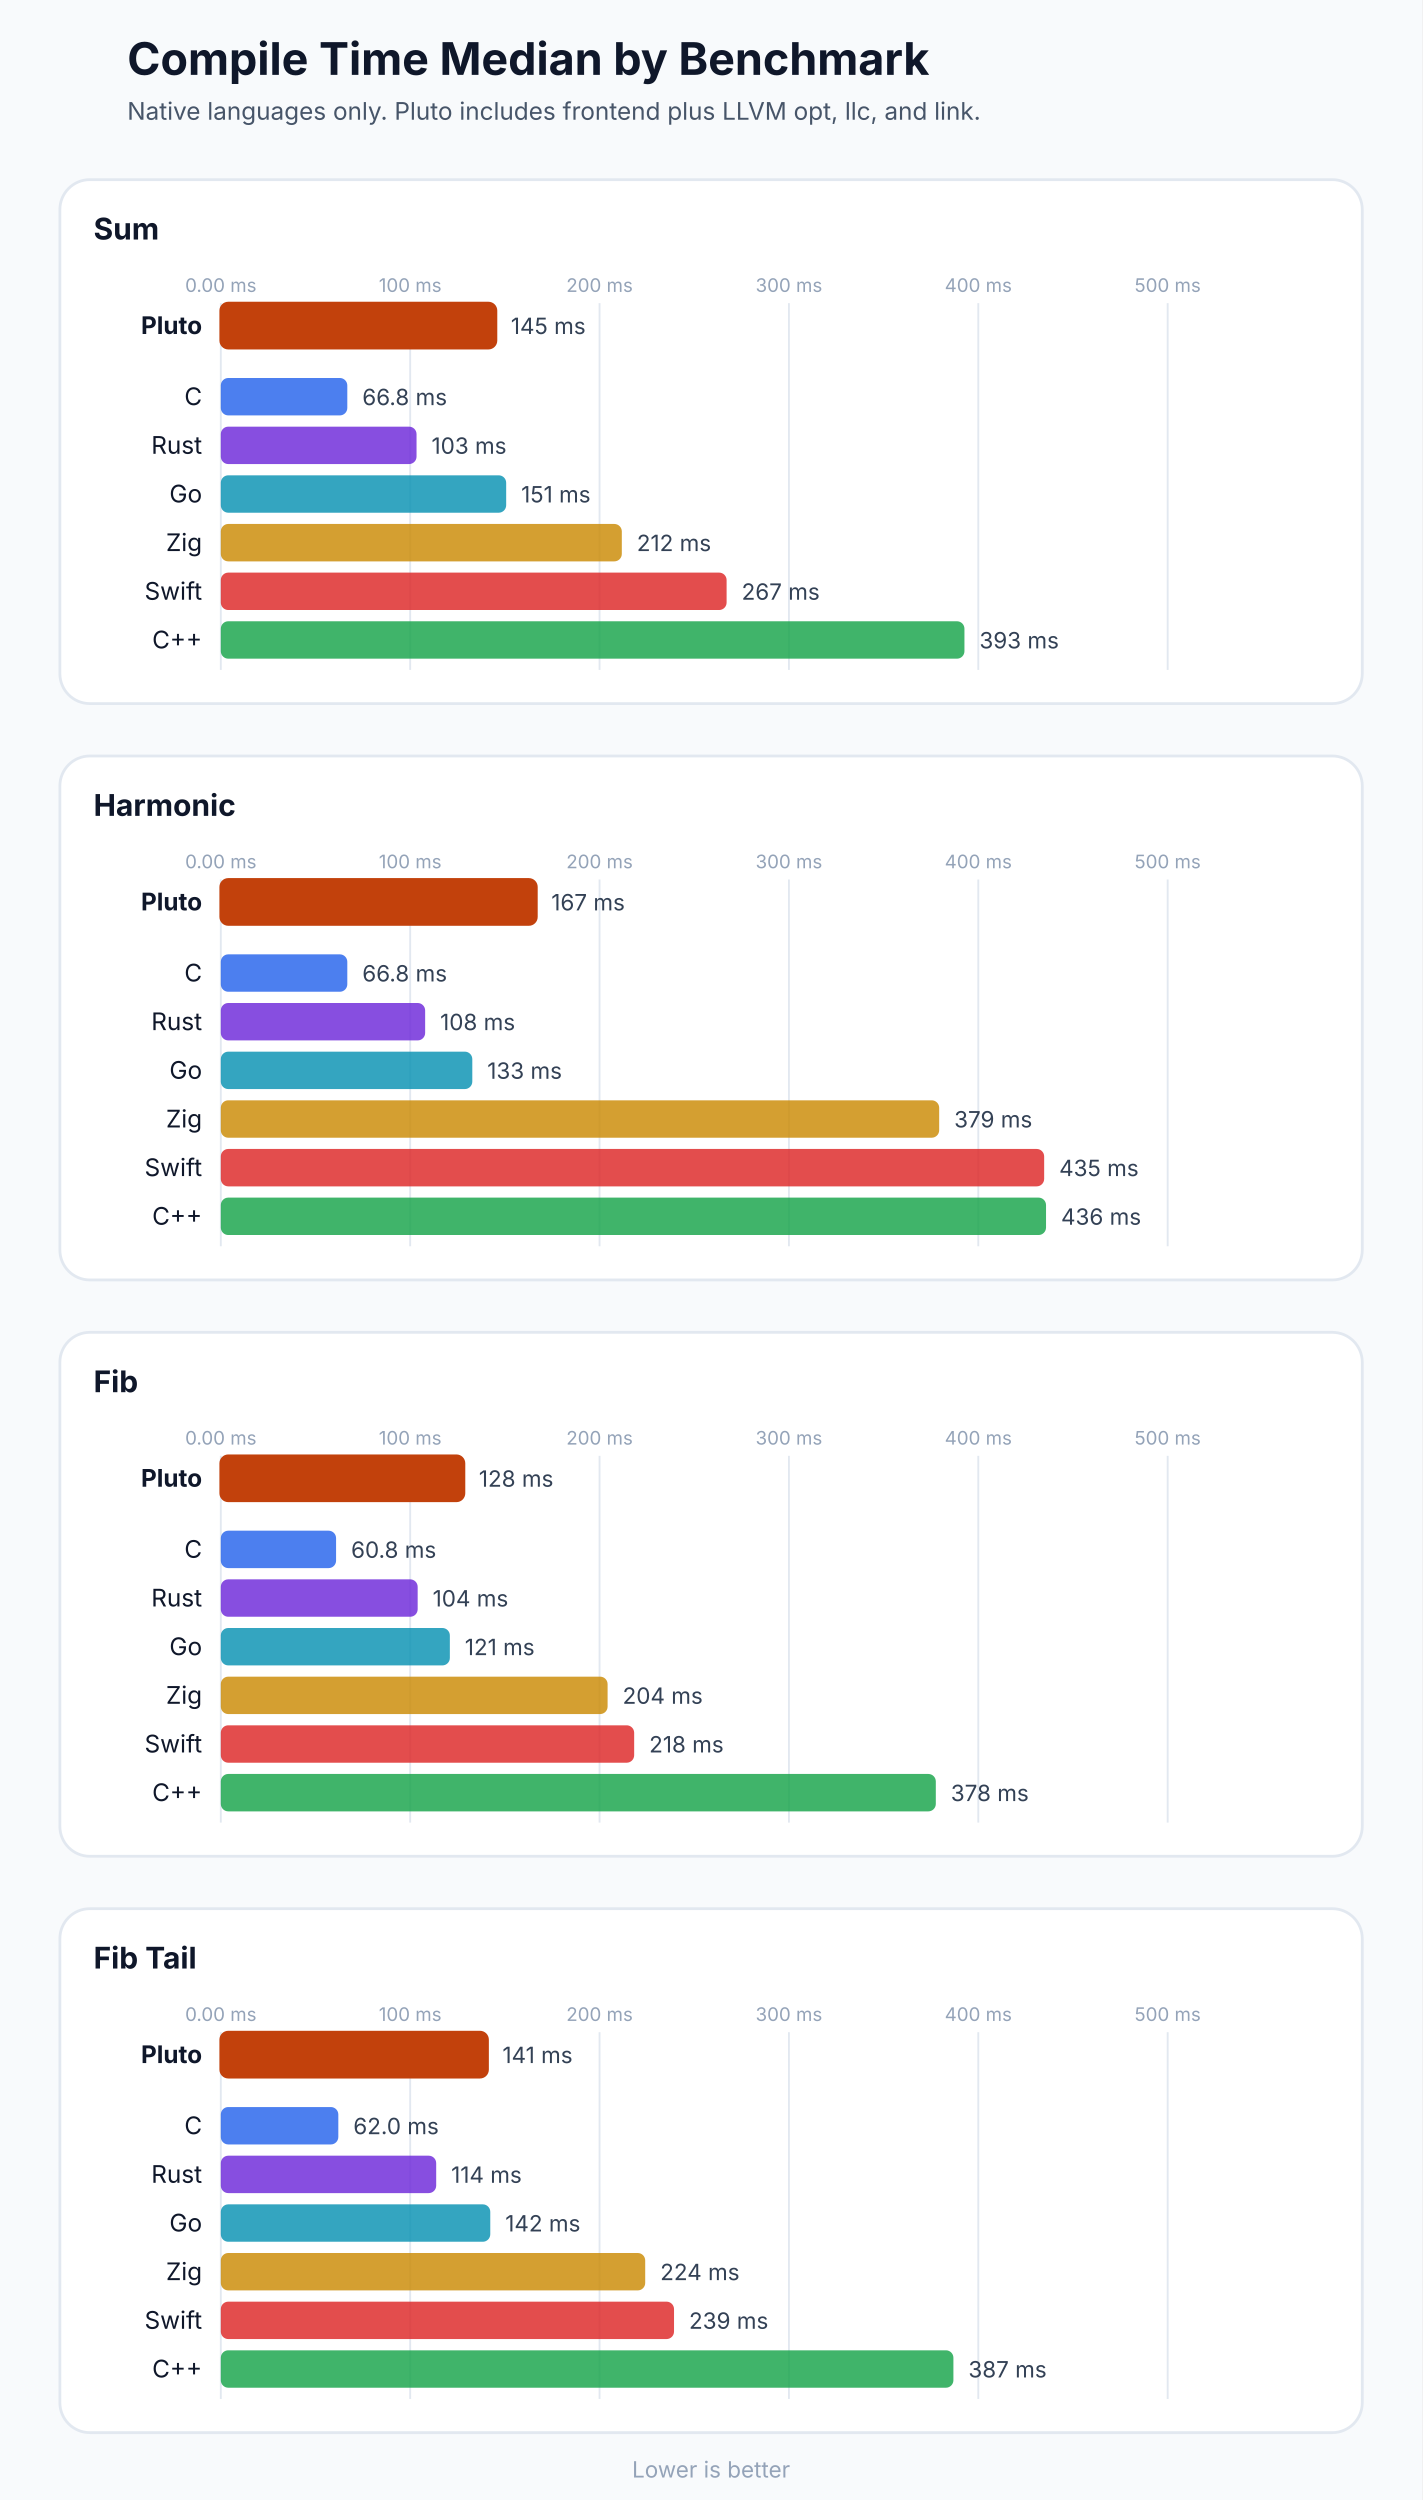
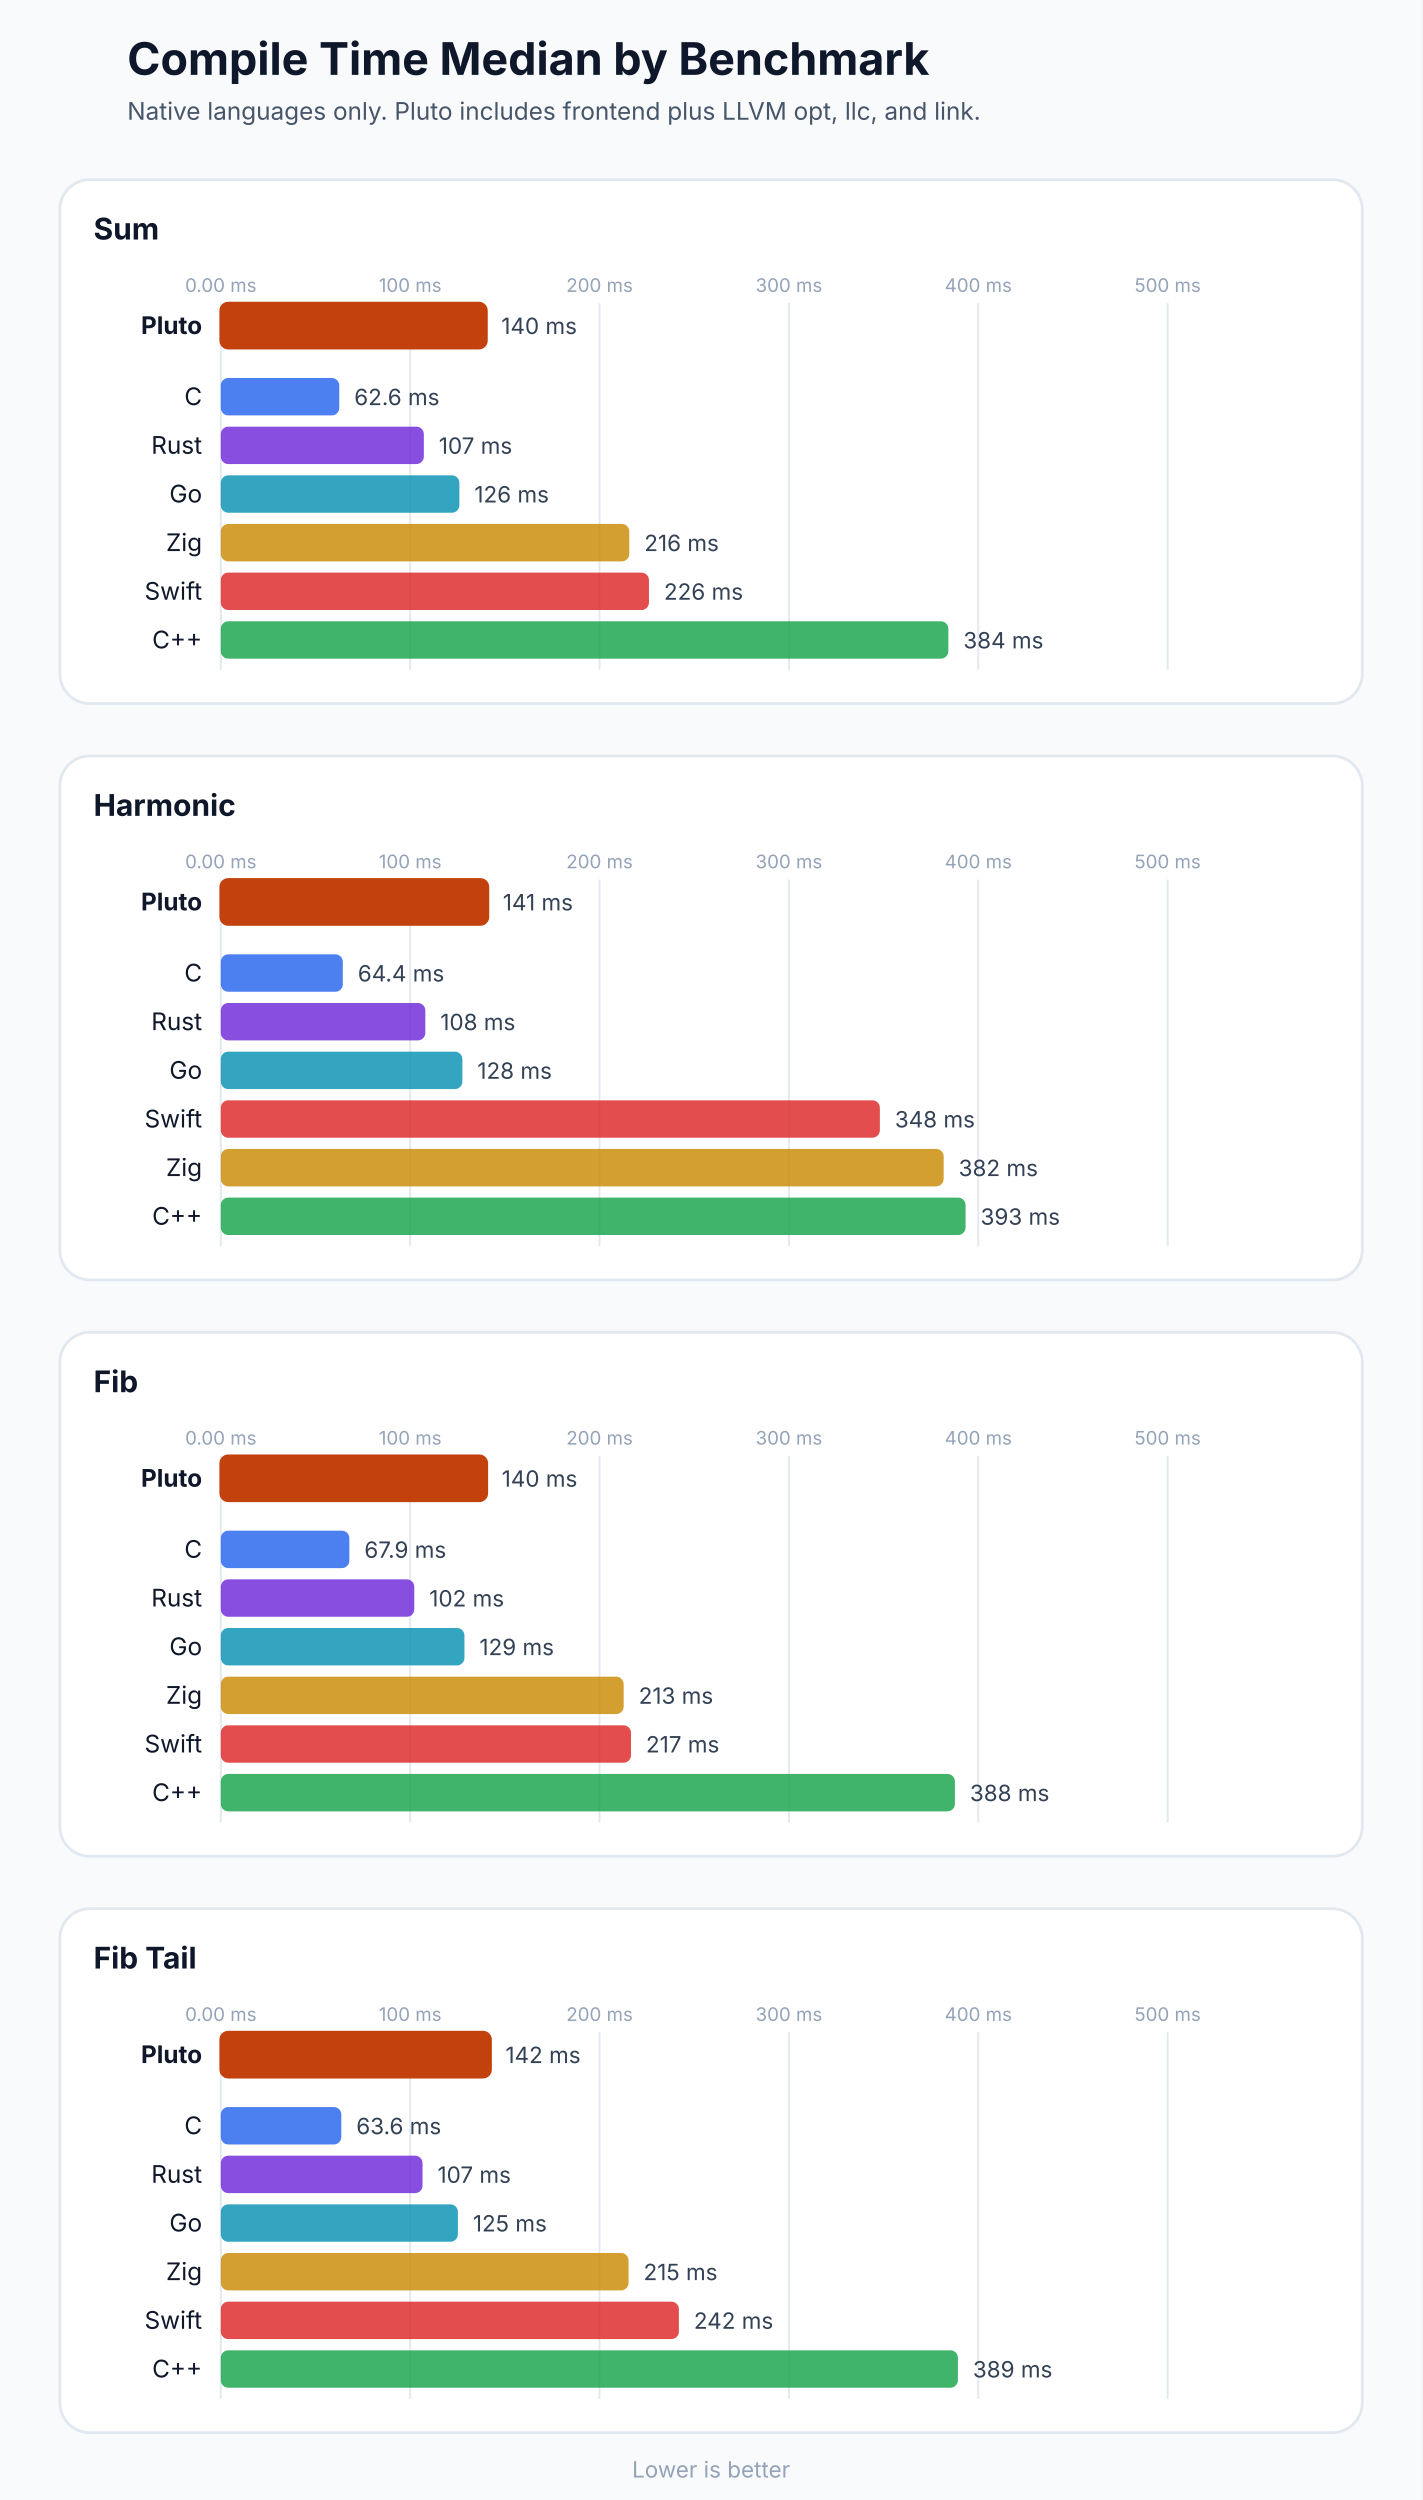
<svg xmlns="http://www.w3.org/2000/svg" width="760" height="1336" viewBox="0 0 760 1336" role="img" aria-labelledby="chart-title chart-desc">
  <rect width="760" height="1336" fill="#f8fafc" />
  <text x="68" y="40" fill="#0f172a" font-size="24" font-weight="700" font-family="ui-sans-serif, system-ui, -apple-system, BlinkMacSystemFont, sans-serif">Compile Time Median by Benchmark</text>
  <text x="68" y="64" fill="#475569" font-size="13" font-family="ui-sans-serif, system-ui, -apple-system, BlinkMacSystemFont, sans-serif">Native languages only. Pluto includes frontend plus LLVM opt, llc, and link.</text>
  <rect x="32" y="96" width="696" height="280" rx="16" fill="#ffffff" stroke="#e2e8f0" stroke-width="1.5" />
  <text x="50" y="128" fill="#0f172a" font-size="16" font-weight="700" font-family="ui-sans-serif, system-ui, -apple-system, BlinkMacSystemFont, sans-serif">Sum</text>
  <line x1="118.0" y1="162" x2="118.0" y2="358" stroke="#e2e8f0" stroke-width="1" />
  <text x="118.0" y="156" text-anchor="middle" fill="#94a3b8" font-size="10" font-family="ui-sans-serif, system-ui, -apple-system, BlinkMacSystemFont, sans-serif">0.00 ms</text>
  <line x1="219.2" y1="162" x2="219.2" y2="358" stroke="#e2e8f0" stroke-width="1" />
  <text x="219.2" y="156" text-anchor="middle" fill="#94a3b8" font-size="10" font-family="ui-sans-serif, system-ui, -apple-system, BlinkMacSystemFont, sans-serif">100 ms</text>
  <line x1="320.4" y1="162" x2="320.4" y2="358" stroke="#e2e8f0" stroke-width="1" />
  <text x="320.4" y="156" text-anchor="middle" fill="#94a3b8" font-size="10" font-family="ui-sans-serif, system-ui, -apple-system, BlinkMacSystemFont, sans-serif">200 ms</text>
  <line x1="421.6" y1="162" x2="421.6" y2="358" stroke="#e2e8f0" stroke-width="1" />
  <text x="421.6" y="156" text-anchor="middle" fill="#94a3b8" font-size="10" font-family="ui-sans-serif, system-ui, -apple-system, BlinkMacSystemFont, sans-serif">300 ms</text>
  <line x1="522.8" y1="162" x2="522.8" y2="358" stroke="#e2e8f0" stroke-width="1" />
  <text x="522.8" y="156" text-anchor="middle" fill="#94a3b8" font-size="10" font-family="ui-sans-serif, system-ui, -apple-system, BlinkMacSystemFont, sans-serif">400 ms</text>
  <line x1="624.0" y1="162" x2="624.0" y2="358" stroke="#e2e8f0" stroke-width="1" />
  <text x="624.0" y="156" text-anchor="middle" fill="#94a3b8" font-size="10" font-family="ui-sans-serif, system-ui, -apple-system, BlinkMacSystemFont, sans-serif">500 ms</text>
  <text x="108" y="178.5" text-anchor="end" fill="#0f172a" font-size="13" font-weight="700" font-family="ui-sans-serif, system-ui, -apple-system, BlinkMacSystemFont, sans-serif">Pluto</text>
-   <rect x="118" y="162" width="147.0" height="24" rx="4" fill="#c2410c" fill-opacity="1.0" stroke="#c2410c" stroke-width="1.5" />
-   <text x="273.0" y="178.5" text-anchor="start" fill="#334155" font-size="12" font-family="ui-sans-serif, system-ui, -apple-system, BlinkMacSystemFont, sans-serif">145 ms</text>
+   <rect x="118" y="162" width="141.9" height="24" rx="4" fill="#c2410c" fill-opacity="1.0" stroke="#c2410c" stroke-width="1.5" />
+   <text x="267.9" y="178.5" text-anchor="start" fill="#334155" font-size="12" font-family="ui-sans-serif, system-ui, -apple-system, BlinkMacSystemFont, sans-serif">140 ms</text>
  <text x="108" y="216.5" text-anchor="end" fill="#0f172a" font-size="13" font-weight="400" font-family="ui-sans-serif, system-ui, -apple-system, BlinkMacSystemFont, sans-serif">C</text>
-   <rect x="118" y="202" width="67.6" height="20" rx="4" fill="#2563eb" fill-opacity="0.82" />
-   <text x="193.6" y="216.5" text-anchor="start" fill="#334155" font-size="12" font-family="ui-sans-serif, system-ui, -apple-system, BlinkMacSystemFont, sans-serif">66.8 ms</text>
+   <rect x="118" y="202" width="63.3" height="20" rx="4" fill="#2563eb" fill-opacity="0.82" />
+   <text x="189.3" y="216.5" text-anchor="start" fill="#334155" font-size="12" font-family="ui-sans-serif, system-ui, -apple-system, BlinkMacSystemFont, sans-serif">62.6 ms</text>
  <text x="108" y="242.5" text-anchor="end" fill="#0f172a" font-size="13" font-weight="400" font-family="ui-sans-serif, system-ui, -apple-system, BlinkMacSystemFont, sans-serif">Rust</text>
-   <rect x="118" y="228" width="104.6" height="20" rx="4" fill="#6d28d9" fill-opacity="0.82" />
-   <text x="230.6" y="242.5" text-anchor="start" fill="#334155" font-size="12" font-family="ui-sans-serif, system-ui, -apple-system, BlinkMacSystemFont, sans-serif">103 ms</text>
+   <rect x="118" y="228" width="108.5" height="20" rx="4" fill="#6d28d9" fill-opacity="0.82" />
+   <text x="234.5" y="242.5" text-anchor="start" fill="#334155" font-size="12" font-family="ui-sans-serif, system-ui, -apple-system, BlinkMacSystemFont, sans-serif">107 ms</text>
  <text x="108" y="268.5" text-anchor="end" fill="#0f172a" font-size="13" font-weight="400" font-family="ui-sans-serif, system-ui, -apple-system, BlinkMacSystemFont, sans-serif">Go</text>
-   <rect x="118" y="254" width="152.5" height="20" rx="4" fill="#0891b2" fill-opacity="0.82" />
-   <text x="278.5" y="268.5" text-anchor="start" fill="#334155" font-size="12" font-family="ui-sans-serif, system-ui, -apple-system, BlinkMacSystemFont, sans-serif">151 ms</text>
+   <rect x="118" y="254" width="127.5" height="20" rx="4" fill="#0891b2" fill-opacity="0.82" />
+   <text x="253.5" y="268.5" text-anchor="start" fill="#334155" font-size="12" font-family="ui-sans-serif, system-ui, -apple-system, BlinkMacSystemFont, sans-serif">126 ms</text>
  <text x="108" y="294.5" text-anchor="end" fill="#0f172a" font-size="13" font-weight="400" font-family="ui-sans-serif, system-ui, -apple-system, BlinkMacSystemFont, sans-serif">Zig</text>
-   <rect x="118" y="280" width="214.3" height="20" rx="4" fill="#ca8a04" fill-opacity="0.82" />
-   <text x="340.3" y="294.5" text-anchor="start" fill="#334155" font-size="12" font-family="ui-sans-serif, system-ui, -apple-system, BlinkMacSystemFont, sans-serif">212 ms</text>
+   <rect x="118" y="280" width="218.3" height="20" rx="4" fill="#ca8a04" fill-opacity="0.82" />
+   <text x="344.3" y="294.5" text-anchor="start" fill="#334155" font-size="12" font-family="ui-sans-serif, system-ui, -apple-system, BlinkMacSystemFont, sans-serif">216 ms</text>
  <text x="108" y="320.5" text-anchor="end" fill="#0f172a" font-size="13" font-weight="400" font-family="ui-sans-serif, system-ui, -apple-system, BlinkMacSystemFont, sans-serif">Swift</text>
-   <rect x="118" y="306" width="270.3" height="20" rx="4" fill="#dc2626" fill-opacity="0.82" />
-   <text x="396.3" y="320.5" text-anchor="start" fill="#334155" font-size="12" font-family="ui-sans-serif, system-ui, -apple-system, BlinkMacSystemFont, sans-serif">267 ms</text>
+   <rect x="118" y="306" width="228.8" height="20" rx="4" fill="#dc2626" fill-opacity="0.82" />
+   <text x="354.8" y="320.5" text-anchor="start" fill="#334155" font-size="12" font-family="ui-sans-serif, system-ui, -apple-system, BlinkMacSystemFont, sans-serif">226 ms</text>
  <text x="108" y="346.5" text-anchor="end" fill="#0f172a" font-size="13" font-weight="400" font-family="ui-sans-serif, system-ui, -apple-system, BlinkMacSystemFont, sans-serif">C++</text>
-   <rect x="118" y="332" width="397.4" height="20" rx="4" fill="#16a34a" fill-opacity="0.82" />
-   <text x="523.4" y="346.5" text-anchor="start" fill="#334155" font-size="12" font-family="ui-sans-serif, system-ui, -apple-system, BlinkMacSystemFont, sans-serif">393 ms</text>
+   <rect x="118" y="332" width="388.8" height="20" rx="4" fill="#16a34a" fill-opacity="0.82" />
+   <text x="514.8" y="346.5" text-anchor="start" fill="#334155" font-size="12" font-family="ui-sans-serif, system-ui, -apple-system, BlinkMacSystemFont, sans-serif">384 ms</text>
  <rect x="32" y="404" width="696" height="280" rx="16" fill="#ffffff" stroke="#e2e8f0" stroke-width="1.5" />
  <text x="50" y="436" fill="#0f172a" font-size="16" font-weight="700" font-family="ui-sans-serif, system-ui, -apple-system, BlinkMacSystemFont, sans-serif">Harmonic</text>
  <line x1="118.0" y1="470" x2="118.0" y2="666" stroke="#e2e8f0" stroke-width="1" />
  <text x="118.0" y="464" text-anchor="middle" fill="#94a3b8" font-size="10" font-family="ui-sans-serif, system-ui, -apple-system, BlinkMacSystemFont, sans-serif">0.00 ms</text>
  <line x1="219.2" y1="470" x2="219.2" y2="666" stroke="#e2e8f0" stroke-width="1" />
  <text x="219.2" y="464" text-anchor="middle" fill="#94a3b8" font-size="10" font-family="ui-sans-serif, system-ui, -apple-system, BlinkMacSystemFont, sans-serif">100 ms</text>
  <line x1="320.4" y1="470" x2="320.4" y2="666" stroke="#e2e8f0" stroke-width="1" />
  <text x="320.4" y="464" text-anchor="middle" fill="#94a3b8" font-size="10" font-family="ui-sans-serif, system-ui, -apple-system, BlinkMacSystemFont, sans-serif">200 ms</text>
  <line x1="421.6" y1="470" x2="421.6" y2="666" stroke="#e2e8f0" stroke-width="1" />
  <text x="421.6" y="464" text-anchor="middle" fill="#94a3b8" font-size="10" font-family="ui-sans-serif, system-ui, -apple-system, BlinkMacSystemFont, sans-serif">300 ms</text>
  <line x1="522.8" y1="470" x2="522.8" y2="666" stroke="#e2e8f0" stroke-width="1" />
  <text x="522.8" y="464" text-anchor="middle" fill="#94a3b8" font-size="10" font-family="ui-sans-serif, system-ui, -apple-system, BlinkMacSystemFont, sans-serif">400 ms</text>
  <line x1="624.0" y1="470" x2="624.0" y2="666" stroke="#e2e8f0" stroke-width="1" />
  <text x="624.0" y="464" text-anchor="middle" fill="#94a3b8" font-size="10" font-family="ui-sans-serif, system-ui, -apple-system, BlinkMacSystemFont, sans-serif">500 ms</text>
  <text x="108" y="486.5" text-anchor="end" fill="#0f172a" font-size="13" font-weight="700" font-family="ui-sans-serif, system-ui, -apple-system, BlinkMacSystemFont, sans-serif">Pluto</text>
-   <rect x="118" y="470" width="168.6" height="24" rx="4" fill="#c2410c" fill-opacity="1.0" stroke="#c2410c" stroke-width="1.5" />
-   <text x="294.6" y="486.5" text-anchor="start" fill="#334155" font-size="12" font-family="ui-sans-serif, system-ui, -apple-system, BlinkMacSystemFont, sans-serif">167 ms</text>
+   <rect x="118" y="470" width="142.7" height="24" rx="4" fill="#c2410c" fill-opacity="1.0" stroke="#c2410c" stroke-width="1.5" />
+   <text x="268.7" y="486.5" text-anchor="start" fill="#334155" font-size="12" font-family="ui-sans-serif, system-ui, -apple-system, BlinkMacSystemFont, sans-serif">141 ms</text>
  <text x="108" y="524.5" text-anchor="end" fill="#0f172a" font-size="13" font-weight="400" font-family="ui-sans-serif, system-ui, -apple-system, BlinkMacSystemFont, sans-serif">C</text>
-   <rect x="118" y="510" width="67.6" height="20" rx="4" fill="#2563eb" fill-opacity="0.82" />
-   <text x="193.6" y="524.5" text-anchor="start" fill="#334155" font-size="12" font-family="ui-sans-serif, system-ui, -apple-system, BlinkMacSystemFont, sans-serif">66.8 ms</text>
+   <rect x="118" y="510" width="65.2" height="20" rx="4" fill="#2563eb" fill-opacity="0.82" />
+   <text x="191.2" y="524.5" text-anchor="start" fill="#334155" font-size="12" font-family="ui-sans-serif, system-ui, -apple-system, BlinkMacSystemFont, sans-serif">64.4 ms</text>
  <text x="108" y="550.5" text-anchor="end" fill="#0f172a" font-size="13" font-weight="400" font-family="ui-sans-serif, system-ui, -apple-system, BlinkMacSystemFont, sans-serif">Rust</text>
-   <rect x="118" y="536" width="109.2" height="20" rx="4" fill="#6d28d9" fill-opacity="0.82" />
-   <text x="235.2" y="550.5" text-anchor="start" fill="#334155" font-size="12" font-family="ui-sans-serif, system-ui, -apple-system, BlinkMacSystemFont, sans-serif">108 ms</text>
+   <rect x="118" y="536" width="109.3" height="20" rx="4" fill="#6d28d9" fill-opacity="0.82" />
+   <text x="235.3" y="550.5" text-anchor="start" fill="#334155" font-size="12" font-family="ui-sans-serif, system-ui, -apple-system, BlinkMacSystemFont, sans-serif">108 ms</text>
  <text x="108" y="576.5" text-anchor="end" fill="#0f172a" font-size="13" font-weight="400" font-family="ui-sans-serif, system-ui, -apple-system, BlinkMacSystemFont, sans-serif">Go</text>
-   <rect x="118" y="562" width="134.4" height="20" rx="4" fill="#0891b2" fill-opacity="0.82" />
-   <text x="260.4" y="576.5" text-anchor="start" fill="#334155" font-size="12" font-family="ui-sans-serif, system-ui, -apple-system, BlinkMacSystemFont, sans-serif">133 ms</text>
-   <text x="108" y="602.5" text-anchor="end" fill="#0f172a" font-size="13" font-weight="400" font-family="ui-sans-serif, system-ui, -apple-system, BlinkMacSystemFont, sans-serif">Zig</text>
-   <rect x="118" y="588" width="383.9" height="20" rx="4" fill="#ca8a04" fill-opacity="0.82" />
-   <text x="509.9" y="602.5" text-anchor="start" fill="#334155" font-size="12" font-family="ui-sans-serif, system-ui, -apple-system, BlinkMacSystemFont, sans-serif">379 ms</text>
-   <text x="108" y="628.5" text-anchor="end" fill="#0f172a" font-size="13" font-weight="400" font-family="ui-sans-serif, system-ui, -apple-system, BlinkMacSystemFont, sans-serif">Swift</text>
-   <rect x="118" y="614" width="440.0" height="20" rx="4" fill="#dc2626" fill-opacity="0.82" />
-   <text x="566.0" y="628.5" text-anchor="start" fill="#334155" font-size="12" font-family="ui-sans-serif, system-ui, -apple-system, BlinkMacSystemFont, sans-serif">435 ms</text>
+   <rect x="118" y="562" width="129.1" height="20" rx="4" fill="#0891b2" fill-opacity="0.82" />
+   <text x="255.1" y="576.5" text-anchor="start" fill="#334155" font-size="12" font-family="ui-sans-serif, system-ui, -apple-system, BlinkMacSystemFont, sans-serif">128 ms</text>
+   <text x="108" y="602.5" text-anchor="end" fill="#0f172a" font-size="13" font-weight="400" font-family="ui-sans-serif, system-ui, -apple-system, BlinkMacSystemFont, sans-serif">Swift</text>
+   <rect x="118" y="588" width="352.2" height="20" rx="4" fill="#dc2626" fill-opacity="0.82" />
+   <text x="478.2" y="602.5" text-anchor="start" fill="#334155" font-size="12" font-family="ui-sans-serif, system-ui, -apple-system, BlinkMacSystemFont, sans-serif">348 ms</text>
+   <text x="108" y="628.5" text-anchor="end" fill="#0f172a" font-size="13" font-weight="400" font-family="ui-sans-serif, system-ui, -apple-system, BlinkMacSystemFont, sans-serif">Zig</text>
+   <rect x="118" y="614" width="386.3" height="20" rx="4" fill="#ca8a04" fill-opacity="0.82" />
+   <text x="512.3" y="628.5" text-anchor="start" fill="#334155" font-size="12" font-family="ui-sans-serif, system-ui, -apple-system, BlinkMacSystemFont, sans-serif">382 ms</text>
  <text x="108" y="654.5" text-anchor="end" fill="#0f172a" font-size="13" font-weight="400" font-family="ui-sans-serif, system-ui, -apple-system, BlinkMacSystemFont, sans-serif">C++</text>
-   <rect x="118" y="640" width="441.0" height="20" rx="4" fill="#16a34a" fill-opacity="0.82" />
-   <text x="567.0" y="654.5" text-anchor="start" fill="#334155" font-size="12" font-family="ui-sans-serif, system-ui, -apple-system, BlinkMacSystemFont, sans-serif">436 ms</text>
+   <rect x="118" y="640" width="398.0" height="20" rx="4" fill="#16a34a" fill-opacity="0.82" />
+   <text x="524.0" y="654.5" text-anchor="start" fill="#334155" font-size="12" font-family="ui-sans-serif, system-ui, -apple-system, BlinkMacSystemFont, sans-serif">393 ms</text>
  <rect x="32" y="712" width="696" height="280" rx="16" fill="#ffffff" stroke="#e2e8f0" stroke-width="1.5" />
  <text x="50" y="744" fill="#0f172a" font-size="16" font-weight="700" font-family="ui-sans-serif, system-ui, -apple-system, BlinkMacSystemFont, sans-serif">Fib</text>
  <line x1="118.0" y1="778" x2="118.0" y2="974" stroke="#e2e8f0" stroke-width="1" />
  <text x="118.0" y="772" text-anchor="middle" fill="#94a3b8" font-size="10" font-family="ui-sans-serif, system-ui, -apple-system, BlinkMacSystemFont, sans-serif">0.00 ms</text>
  <line x1="219.2" y1="778" x2="219.2" y2="974" stroke="#e2e8f0" stroke-width="1" />
  <text x="219.2" y="772" text-anchor="middle" fill="#94a3b8" font-size="10" font-family="ui-sans-serif, system-ui, -apple-system, BlinkMacSystemFont, sans-serif">100 ms</text>
  <line x1="320.4" y1="778" x2="320.4" y2="974" stroke="#e2e8f0" stroke-width="1" />
  <text x="320.4" y="772" text-anchor="middle" fill="#94a3b8" font-size="10" font-family="ui-sans-serif, system-ui, -apple-system, BlinkMacSystemFont, sans-serif">200 ms</text>
  <line x1="421.6" y1="778" x2="421.6" y2="974" stroke="#e2e8f0" stroke-width="1" />
  <text x="421.6" y="772" text-anchor="middle" fill="#94a3b8" font-size="10" font-family="ui-sans-serif, system-ui, -apple-system, BlinkMacSystemFont, sans-serif">300 ms</text>
  <line x1="522.8" y1="778" x2="522.8" y2="974" stroke="#e2e8f0" stroke-width="1" />
  <text x="522.8" y="772" text-anchor="middle" fill="#94a3b8" font-size="10" font-family="ui-sans-serif, system-ui, -apple-system, BlinkMacSystemFont, sans-serif">400 ms</text>
  <line x1="624.0" y1="778" x2="624.0" y2="974" stroke="#e2e8f0" stroke-width="1" />
  <text x="624.0" y="772" text-anchor="middle" fill="#94a3b8" font-size="10" font-family="ui-sans-serif, system-ui, -apple-system, BlinkMacSystemFont, sans-serif">500 ms</text>
  <text x="108" y="794.5" text-anchor="end" fill="#0f172a" font-size="13" font-weight="700" font-family="ui-sans-serif, system-ui, -apple-system, BlinkMacSystemFont, sans-serif">Pluto</text>
-   <rect x="118" y="778" width="129.9" height="24" rx="4" fill="#c2410c" fill-opacity="1.0" stroke="#c2410c" stroke-width="1.5" />
-   <text x="255.9" y="794.5" text-anchor="start" fill="#334155" font-size="12" font-family="ui-sans-serif, system-ui, -apple-system, BlinkMacSystemFont, sans-serif">128 ms</text>
+   <rect x="118" y="778" width="142.1" height="24" rx="4" fill="#c2410c" fill-opacity="1.0" stroke="#c2410c" stroke-width="1.5" />
+   <text x="268.1" y="794.5" text-anchor="start" fill="#334155" font-size="12" font-family="ui-sans-serif, system-ui, -apple-system, BlinkMacSystemFont, sans-serif">140 ms</text>
  <text x="108" y="832.5" text-anchor="end" fill="#0f172a" font-size="13" font-weight="400" font-family="ui-sans-serif, system-ui, -apple-system, BlinkMacSystemFont, sans-serif">C</text>
-   <rect x="118" y="818" width="61.6" height="20" rx="4" fill="#2563eb" fill-opacity="0.82" />
-   <text x="187.6" y="832.5" text-anchor="start" fill="#334155" font-size="12" font-family="ui-sans-serif, system-ui, -apple-system, BlinkMacSystemFont, sans-serif">60.8 ms</text>
+   <rect x="118" y="818" width="68.7" height="20" rx="4" fill="#2563eb" fill-opacity="0.82" />
+   <text x="194.7" y="832.5" text-anchor="start" fill="#334155" font-size="12" font-family="ui-sans-serif, system-ui, -apple-system, BlinkMacSystemFont, sans-serif">67.9 ms</text>
  <text x="108" y="858.5" text-anchor="end" fill="#0f172a" font-size="13" font-weight="400" font-family="ui-sans-serif, system-ui, -apple-system, BlinkMacSystemFont, sans-serif">Rust</text>
-   <rect x="118" y="844" width="105.2" height="20" rx="4" fill="#6d28d9" fill-opacity="0.82" />
-   <text x="231.2" y="858.5" text-anchor="start" fill="#334155" font-size="12" font-family="ui-sans-serif, system-ui, -apple-system, BlinkMacSystemFont, sans-serif">104 ms</text>
+   <rect x="118" y="844" width="103.4" height="20" rx="4" fill="#6d28d9" fill-opacity="0.82" />
+   <text x="229.4" y="858.5" text-anchor="start" fill="#334155" font-size="12" font-family="ui-sans-serif, system-ui, -apple-system, BlinkMacSystemFont, sans-serif">102 ms</text>
  <text x="108" y="884.5" text-anchor="end" fill="#0f172a" font-size="13" font-weight="400" font-family="ui-sans-serif, system-ui, -apple-system, BlinkMacSystemFont, sans-serif">Go</text>
-   <rect x="118" y="870" width="122.4" height="20" rx="4" fill="#0891b2" fill-opacity="0.82" />
-   <text x="248.4" y="884.5" text-anchor="start" fill="#334155" font-size="12" font-family="ui-sans-serif, system-ui, -apple-system, BlinkMacSystemFont, sans-serif">121 ms</text>
+   <rect x="118" y="870" width="130.2" height="20" rx="4" fill="#0891b2" fill-opacity="0.82" />
+   <text x="256.2" y="884.5" text-anchor="start" fill="#334155" font-size="12" font-family="ui-sans-serif, system-ui, -apple-system, BlinkMacSystemFont, sans-serif">129 ms</text>
  <text x="108" y="910.5" text-anchor="end" fill="#0f172a" font-size="13" font-weight="400" font-family="ui-sans-serif, system-ui, -apple-system, BlinkMacSystemFont, sans-serif">Zig</text>
-   <rect x="118" y="896" width="206.7" height="20" rx="4" fill="#ca8a04" fill-opacity="0.82" />
-   <text x="332.7" y="910.5" text-anchor="start" fill="#334155" font-size="12" font-family="ui-sans-serif, system-ui, -apple-system, BlinkMacSystemFont, sans-serif">204 ms</text>
+   <rect x="118" y="896" width="215.3" height="20" rx="4" fill="#ca8a04" fill-opacity="0.82" />
+   <text x="341.3" y="910.5" text-anchor="start" fill="#334155" font-size="12" font-family="ui-sans-serif, system-ui, -apple-system, BlinkMacSystemFont, sans-serif">213 ms</text>
  <text x="108" y="936.5" text-anchor="end" fill="#0f172a" font-size="13" font-weight="400" font-family="ui-sans-serif, system-ui, -apple-system, BlinkMacSystemFont, sans-serif">Swift</text>
-   <rect x="118" y="922" width="220.9" height="20" rx="4" fill="#dc2626" fill-opacity="0.82" />
-   <text x="346.9" y="936.5" text-anchor="start" fill="#334155" font-size="12" font-family="ui-sans-serif, system-ui, -apple-system, BlinkMacSystemFont, sans-serif">218 ms</text>
+   <rect x="118" y="922" width="219.2" height="20" rx="4" fill="#dc2626" fill-opacity="0.82" />
+   <text x="345.2" y="936.5" text-anchor="start" fill="#334155" font-size="12" font-family="ui-sans-serif, system-ui, -apple-system, BlinkMacSystemFont, sans-serif">217 ms</text>
  <text x="108" y="962.5" text-anchor="end" fill="#0f172a" font-size="13" font-weight="400" font-family="ui-sans-serif, system-ui, -apple-system, BlinkMacSystemFont, sans-serif">C++</text>
-   <rect x="118" y="948" width="382.1" height="20" rx="4" fill="#16a34a" fill-opacity="0.82" />
-   <text x="508.1" y="962.5" text-anchor="start" fill="#334155" font-size="12" font-family="ui-sans-serif, system-ui, -apple-system, BlinkMacSystemFont, sans-serif">378 ms</text>
+   <rect x="118" y="948" width="392.3" height="20" rx="4" fill="#16a34a" fill-opacity="0.82" />
+   <text x="518.3" y="962.5" text-anchor="start" fill="#334155" font-size="12" font-family="ui-sans-serif, system-ui, -apple-system, BlinkMacSystemFont, sans-serif">388 ms</text>
  <rect x="32" y="1020" width="696" height="280" rx="16" fill="#ffffff" stroke="#e2e8f0" stroke-width="1.5" />
  <text x="50" y="1052" fill="#0f172a" font-size="16" font-weight="700" font-family="ui-sans-serif, system-ui, -apple-system, BlinkMacSystemFont, sans-serif">Fib Tail</text>
  <line x1="118.0" y1="1086" x2="118.0" y2="1282" stroke="#e2e8f0" stroke-width="1" />
  <text x="118.0" y="1080" text-anchor="middle" fill="#94a3b8" font-size="10" font-family="ui-sans-serif, system-ui, -apple-system, BlinkMacSystemFont, sans-serif">0.00 ms</text>
  <line x1="219.2" y1="1086" x2="219.2" y2="1282" stroke="#e2e8f0" stroke-width="1" />
  <text x="219.2" y="1080" text-anchor="middle" fill="#94a3b8" font-size="10" font-family="ui-sans-serif, system-ui, -apple-system, BlinkMacSystemFont, sans-serif">100 ms</text>
  <line x1="320.4" y1="1086" x2="320.4" y2="1282" stroke="#e2e8f0" stroke-width="1" />
  <text x="320.4" y="1080" text-anchor="middle" fill="#94a3b8" font-size="10" font-family="ui-sans-serif, system-ui, -apple-system, BlinkMacSystemFont, sans-serif">200 ms</text>
  <line x1="421.6" y1="1086" x2="421.6" y2="1282" stroke="#e2e8f0" stroke-width="1" />
  <text x="421.6" y="1080" text-anchor="middle" fill="#94a3b8" font-size="10" font-family="ui-sans-serif, system-ui, -apple-system, BlinkMacSystemFont, sans-serif">300 ms</text>
  <line x1="522.8" y1="1086" x2="522.8" y2="1282" stroke="#e2e8f0" stroke-width="1" />
  <text x="522.8" y="1080" text-anchor="middle" fill="#94a3b8" font-size="10" font-family="ui-sans-serif, system-ui, -apple-system, BlinkMacSystemFont, sans-serif">400 ms</text>
  <line x1="624.0" y1="1086" x2="624.0" y2="1282" stroke="#e2e8f0" stroke-width="1" />
  <text x="624.0" y="1080" text-anchor="middle" fill="#94a3b8" font-size="10" font-family="ui-sans-serif, system-ui, -apple-system, BlinkMacSystemFont, sans-serif">500 ms</text>
  <text x="108" y="1102.5" text-anchor="end" fill="#0f172a" font-size="13" font-weight="700" font-family="ui-sans-serif, system-ui, -apple-system, BlinkMacSystemFont, sans-serif">Pluto</text>
-   <rect x="118" y="1086" width="142.5" height="24" rx="4" fill="#c2410c" fill-opacity="1.0" stroke="#c2410c" stroke-width="1.5" />
-   <text x="268.5" y="1102.5" text-anchor="start" fill="#334155" font-size="12" font-family="ui-sans-serif, system-ui, -apple-system, BlinkMacSystemFont, sans-serif">141 ms</text>
+   <rect x="118" y="1086" width="144.1" height="24" rx="4" fill="#c2410c" fill-opacity="1.0" stroke="#c2410c" stroke-width="1.5" />
+   <text x="270.1" y="1102.5" text-anchor="start" fill="#334155" font-size="12" font-family="ui-sans-serif, system-ui, -apple-system, BlinkMacSystemFont, sans-serif">142 ms</text>
  <text x="108" y="1140.5" text-anchor="end" fill="#0f172a" font-size="13" font-weight="400" font-family="ui-sans-serif, system-ui, -apple-system, BlinkMacSystemFont, sans-serif">C</text>
-   <rect x="118" y="1126" width="62.8" height="20" rx="4" fill="#2563eb" fill-opacity="0.82" />
-   <text x="188.8" y="1140.5" text-anchor="start" fill="#334155" font-size="12" font-family="ui-sans-serif, system-ui, -apple-system, BlinkMacSystemFont, sans-serif">62.0 ms</text>
+   <rect x="118" y="1126" width="64.4" height="20" rx="4" fill="#2563eb" fill-opacity="0.82" />
+   <text x="190.4" y="1140.5" text-anchor="start" fill="#334155" font-size="12" font-family="ui-sans-serif, system-ui, -apple-system, BlinkMacSystemFont, sans-serif">63.6 ms</text>
  <text x="108" y="1166.5" text-anchor="end" fill="#0f172a" font-size="13" font-weight="400" font-family="ui-sans-serif, system-ui, -apple-system, BlinkMacSystemFont, sans-serif">Rust</text>
-   <rect x="118" y="1152" width="115.1" height="20" rx="4" fill="#6d28d9" fill-opacity="0.82" />
-   <text x="241.1" y="1166.5" text-anchor="start" fill="#334155" font-size="12" font-family="ui-sans-serif, system-ui, -apple-system, BlinkMacSystemFont, sans-serif">114 ms</text>
+   <rect x="118" y="1152" width="107.8" height="20" rx="4" fill="#6d28d9" fill-opacity="0.82" />
+   <text x="233.8" y="1166.5" text-anchor="start" fill="#334155" font-size="12" font-family="ui-sans-serif, system-ui, -apple-system, BlinkMacSystemFont, sans-serif">107 ms</text>
  <text x="108" y="1192.5" text-anchor="end" fill="#0f172a" font-size="13" font-weight="400" font-family="ui-sans-serif, system-ui, -apple-system, BlinkMacSystemFont, sans-serif">Go</text>
-   <rect x="118" y="1178" width="144.0" height="20" rx="4" fill="#0891b2" fill-opacity="0.82" />
-   <text x="270.0" y="1192.5" text-anchor="start" fill="#334155" font-size="12" font-family="ui-sans-serif, system-ui, -apple-system, BlinkMacSystemFont, sans-serif">142 ms</text>
+   <rect x="118" y="1178" width="126.7" height="20" rx="4" fill="#0891b2" fill-opacity="0.82" />
+   <text x="252.7" y="1192.5" text-anchor="start" fill="#334155" font-size="12" font-family="ui-sans-serif, system-ui, -apple-system, BlinkMacSystemFont, sans-serif">125 ms</text>
  <text x="108" y="1218.5" text-anchor="end" fill="#0f172a" font-size="13" font-weight="400" font-family="ui-sans-serif, system-ui, -apple-system, BlinkMacSystemFont, sans-serif">Zig</text>
-   <rect x="118" y="1204" width="226.8" height="20" rx="4" fill="#ca8a04" fill-opacity="0.82" />
-   <text x="352.8" y="1218.5" text-anchor="start" fill="#334155" font-size="12" font-family="ui-sans-serif, system-ui, -apple-system, BlinkMacSystemFont, sans-serif">224 ms</text>
+   <rect x="118" y="1204" width="217.9" height="20" rx="4" fill="#ca8a04" fill-opacity="0.82" />
+   <text x="343.9" y="1218.5" text-anchor="start" fill="#334155" font-size="12" font-family="ui-sans-serif, system-ui, -apple-system, BlinkMacSystemFont, sans-serif">215 ms</text>
  <text x="108" y="1244.5" text-anchor="end" fill="#0f172a" font-size="13" font-weight="400" font-family="ui-sans-serif, system-ui, -apple-system, BlinkMacSystemFont, sans-serif">Swift</text>
-   <rect x="118" y="1230" width="242.2" height="20" rx="4" fill="#dc2626" fill-opacity="0.82" />
-   <text x="368.2" y="1244.5" text-anchor="start" fill="#334155" font-size="12" font-family="ui-sans-serif, system-ui, -apple-system, BlinkMacSystemFont, sans-serif">239 ms</text>
+   <rect x="118" y="1230" width="244.8" height="20" rx="4" fill="#dc2626" fill-opacity="0.82" />
+   <text x="370.8" y="1244.5" text-anchor="start" fill="#334155" font-size="12" font-family="ui-sans-serif, system-ui, -apple-system, BlinkMacSystemFont, sans-serif">242 ms</text>
  <text x="108" y="1270.5" text-anchor="end" fill="#0f172a" font-size="13" font-weight="400" font-family="ui-sans-serif, system-ui, -apple-system, BlinkMacSystemFont, sans-serif">C++</text>
-   <rect x="118" y="1256" width="391.5" height="20" rx="4" fill="#16a34a" fill-opacity="0.82" />
-   <text x="517.5" y="1270.5" text-anchor="start" fill="#334155" font-size="12" font-family="ui-sans-serif, system-ui, -apple-system, BlinkMacSystemFont, sans-serif">387 ms</text>
+   <rect x="118" y="1256" width="393.9" height="20" rx="4" fill="#16a34a" fill-opacity="0.82" />
+   <text x="519.9" y="1270.5" text-anchor="start" fill="#334155" font-size="12" font-family="ui-sans-serif, system-ui, -apple-system, BlinkMacSystemFont, sans-serif">389 ms</text>
  <text x="380.0" y="1324" text-anchor="middle" fill="#94a3b8" font-size="12" font-family="ui-sans-serif, system-ui, -apple-system, BlinkMacSystemFont, sans-serif">Lower is better</text>
</svg>
